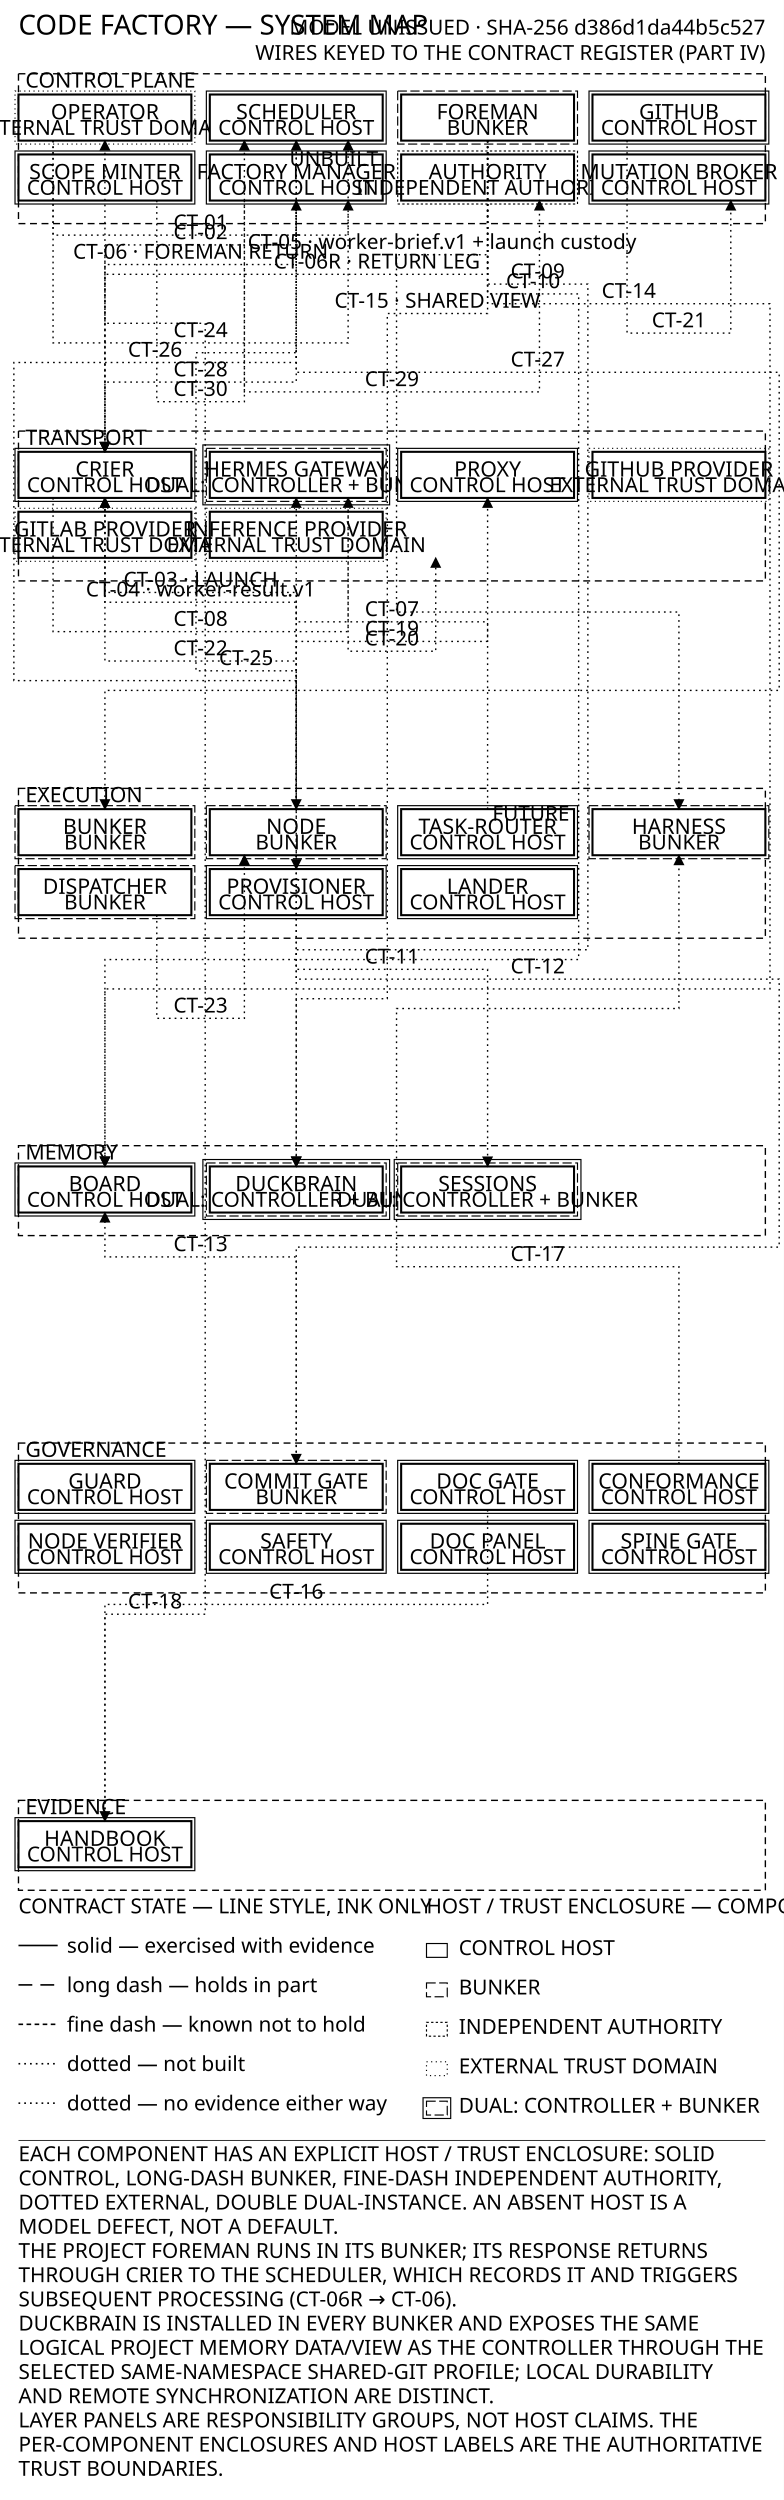
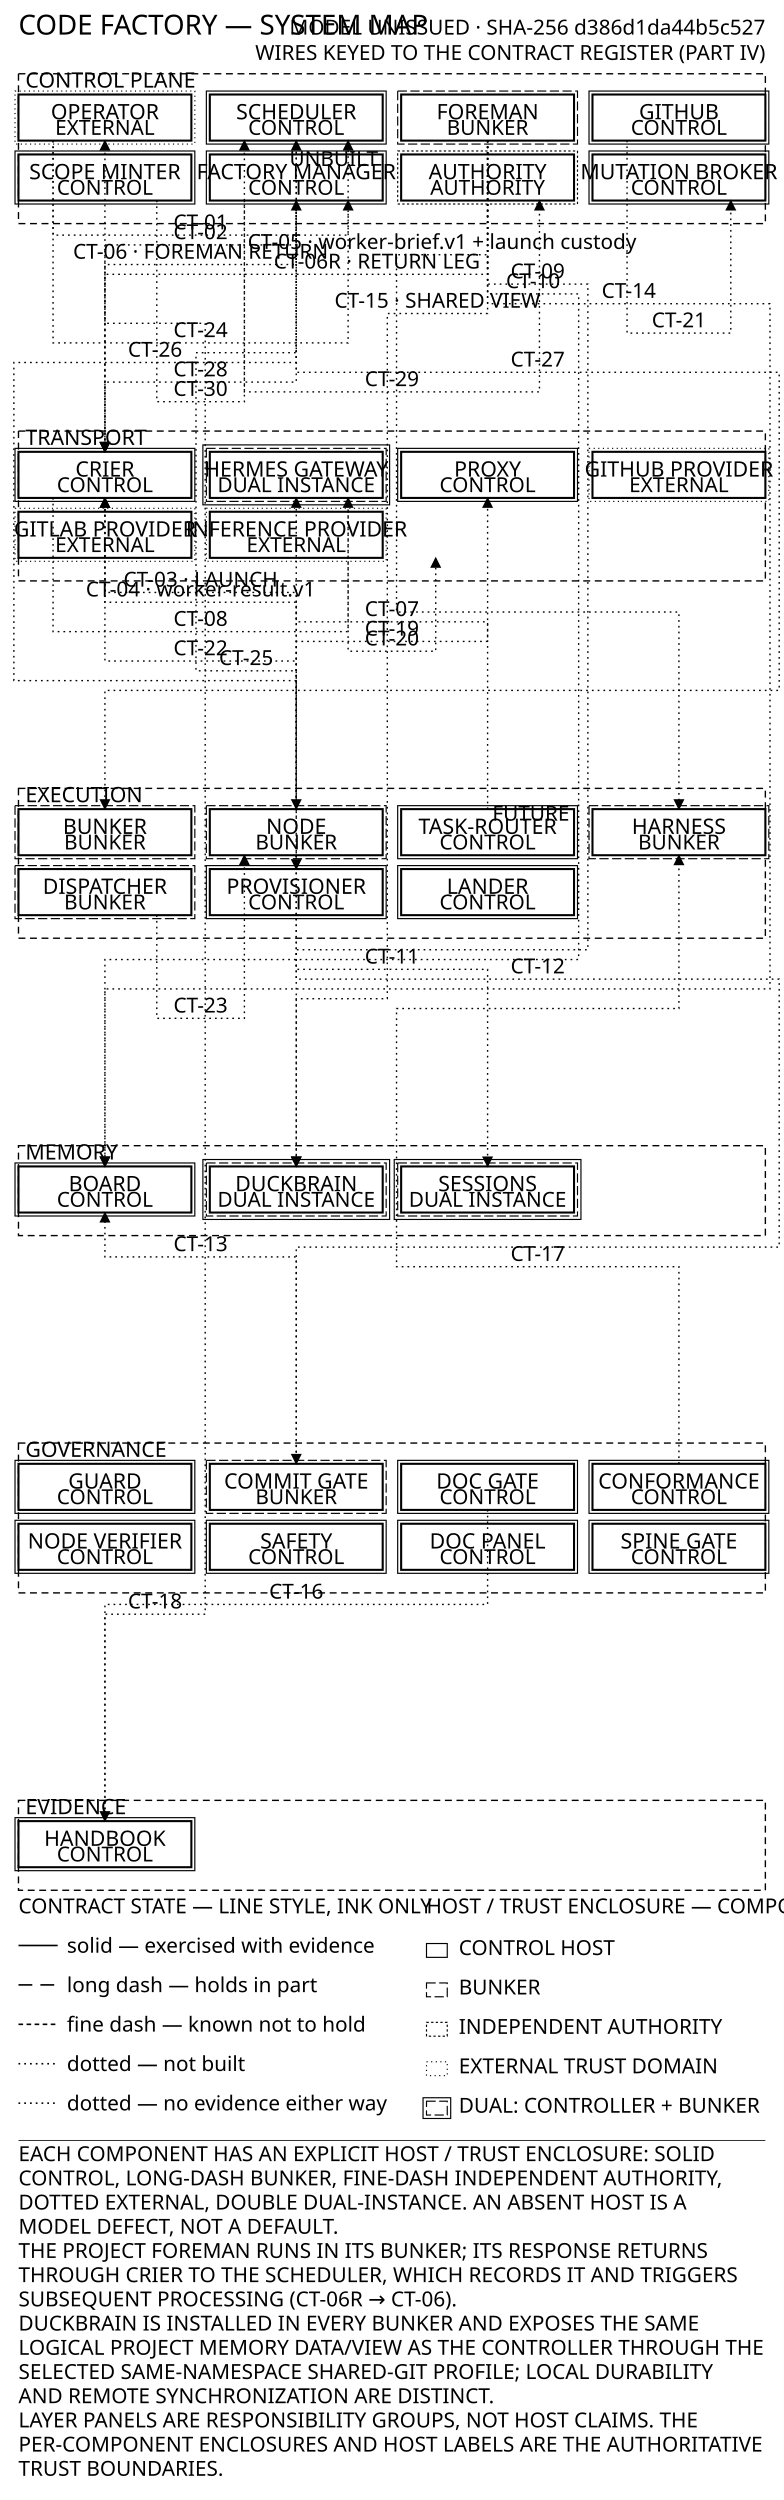
<svg xmlns="http://www.w3.org/2000/svg" width="170.0mm" height="542.2mm" viewBox="0 0 680 2169.0" preserveAspectRatio="xMidYMid meet">
  <rect width="680" height="2169.0" fill="#ffffff" />
  <defs>
    <marker id="ar" viewBox="0 0 10 10" refX="9" refY="5" markerWidth="8" markerHeight="8" orient="auto">
      <path d="M0,0 L10,5 L0,10 z" fill="#000000" />
    </marker>
  </defs>
  <g font-family="Routed Gothic Narrow, Routed Gothic, sans-serif">
    <text x="16.0" y="30.0" font-size="24.00" fill="#000000" text-anchor="start">CODE FACTORY — SYSTEM MAP</text>
    <text x="664.0" y="30.0" font-size="18.00" fill="#000000" text-anchor="end">MODEL UNISSUED · SHA-256 d386d1da44b5c527</text>
    <text x="664.0" y="52.0" font-size="18.00" fill="#000000" text-anchor="end">WIRES KEYED TO THE CONTRACT REGISTER (PART IV)</text>
    <rect x="16.0" y="64.0" width="648.0" height="130.0" fill="none" stroke="#000000" stroke-width="1.2" stroke-dasharray="6 4" />
    <text x="22.0" y="76.0" font-size="18.50" fill="#000000" text-anchor="start">CONTROL PLANE</text>
    <rect x="13.0" y="79.0" width="156.0" height="46.0" fill="none" stroke="#000000" stroke-width="1.0" stroke-dasharray="1 3" />
    <rect x="16.0" y="82.0" width="150.0" height="40.0" fill="#ffffff" stroke="#000000" stroke-width="1.8" />
    <text x="91.0" y="103.5" font-size="18.50" fill="#000000" text-anchor="middle">OPERATOR</text>
-     <text x="91.0" y="117.0" font-size="18.00" fill="#000000" text-anchor="middle">EXTERNAL TRUST DOMAIN</text>
+     <text x="91.0" y="117.0" font-size="18.00" fill="#000000" text-anchor="middle">EXTERNAL</text>
    <rect x="179.0" y="79.0" width="156.0" height="46.0" fill="none" stroke="#000000" stroke-width="1.0" />
    <rect x="182.0" y="82.0" width="150.0" height="40.0" fill="#ffffff" stroke="#000000" stroke-width="1.8" />
    <text x="257.0" y="103.5" font-size="18.50" fill="#000000" text-anchor="middle">SCHEDULER</text>
-     <text x="257.0" y="117.0" font-size="18.00" fill="#000000" text-anchor="middle">CONTROL HOST</text>
+     <text x="257.0" y="117.0" font-size="18.00" fill="#000000" text-anchor="middle">CONTROL</text>
    <rect x="345.0" y="79.0" width="156.0" height="46.0" fill="none" stroke="#000000" stroke-width="1.0" stroke-dasharray="8 3" />
    <rect x="348.0" y="82.0" width="150.0" height="40.0" fill="#ffffff" stroke="#000000" stroke-width="1.8" />
    <text x="423.0" y="103.5" font-size="18.50" fill="#000000" text-anchor="middle">FOREMAN</text>
    <text x="423.0" y="117.0" font-size="18.00" fill="#000000" text-anchor="middle">BUNKER</text>
    <rect x="511.0" y="79.0" width="156.0" height="46.0" fill="none" stroke="#000000" stroke-width="1.0" />
    <rect x="514.0" y="82.0" width="150.0" height="40.0" fill="#ffffff" stroke="#000000" stroke-width="1.8" />
    <text x="589.0" y="103.5" font-size="18.50" fill="#000000" text-anchor="middle">GITHUB</text>
-     <text x="589.0" y="117.0" font-size="18.00" fill="#000000" text-anchor="middle">CONTROL HOST</text>
+     <text x="589.0" y="117.0" font-size="18.00" fill="#000000" text-anchor="middle">CONTROL</text>
    <rect x="13.0" y="131.0" width="156.0" height="46.0" fill="none" stroke="#000000" stroke-width="1.0" />
    <rect x="16.0" y="134.0" width="150.0" height="40.0" fill="#ffffff" stroke="#000000" stroke-width="1.8" />
    <text x="91.0" y="155.5" font-size="18.50" fill="#000000" text-anchor="middle">SCOPE MINTER</text>
-     <text x="91.0" y="169.0" font-size="18.00" fill="#000000" text-anchor="middle">CONTROL HOST</text>
+     <text x="91.0" y="169.0" font-size="18.00" fill="#000000" text-anchor="middle">CONTROL</text>
    <rect x="179.0" y="131.0" width="156.0" height="46.0" fill="none" stroke="#000000" stroke-width="1.0" />
    <rect x="182.0" y="134.0" width="150.0" height="40.0" fill="#ffffff" stroke="#000000" stroke-width="1.8" />
    <text x="257.0" y="155.5" font-size="18.50" fill="#000000" text-anchor="middle">FACTORY MANAGER</text>
    <text x="328.0" y="144.0" font-size="18.00" fill="#000000" text-anchor="end">UNBUILT</text>
-     <text x="257.0" y="169.0" font-size="18.00" fill="#000000" text-anchor="middle">CONTROL HOST</text>
+     <text x="257.0" y="169.0" font-size="18.00" fill="#000000" text-anchor="middle">CONTROL</text>
    <rect x="345.0" y="131.0" width="156.0" height="46.0" fill="none" stroke="#000000" stroke-width="1.0" stroke-dasharray="2 2" />
    <rect x="348.0" y="134.0" width="150.0" height="40.0" fill="#ffffff" stroke="#000000" stroke-width="1.8" />
    <text x="423.0" y="155.5" font-size="18.50" fill="#000000" text-anchor="middle">AUTHORITY</text>
-     <text x="423.0" y="169.0" font-size="18.00" fill="#000000" text-anchor="middle">INDEPENDENT AUTHORITY</text>
+     <text x="423.0" y="169.0" font-size="18.00" fill="#000000" text-anchor="middle">AUTHORITY</text>
    <rect x="511.0" y="131.0" width="156.0" height="46.0" fill="none" stroke="#000000" stroke-width="1.0" />
    <rect x="514.0" y="134.0" width="150.0" height="40.0" fill="#ffffff" stroke="#000000" stroke-width="1.8" />
    <text x="589.0" y="155.5" font-size="18.50" fill="#000000" text-anchor="middle">MUTATION BROKER</text>
-     <text x="589.0" y="169.0" font-size="18.00" fill="#000000" text-anchor="middle">CONTROL HOST</text>
+     <text x="589.0" y="169.0" font-size="18.00" fill="#000000" text-anchor="middle">CONTROL</text>
    <rect x="16.0" y="374.0" width="648.0" height="130.0" fill="none" stroke="#000000" stroke-width="1.2" stroke-dasharray="6 4" />
    <text x="22.0" y="386.0" font-size="18.50" fill="#000000" text-anchor="start">TRANSPORT</text>
    <rect x="13.0" y="389.0" width="156.0" height="46.0" fill="none" stroke="#000000" stroke-width="1.0" />
    <rect x="16.0" y="392.0" width="150.0" height="40.0" fill="#ffffff" stroke="#000000" stroke-width="1.8" />
    <text x="91.0" y="413.5" font-size="18.50" fill="#000000" text-anchor="middle">CRIER</text>
-     <text x="91.0" y="427.0" font-size="18.00" fill="#000000" text-anchor="middle">CONTROL HOST</text>
+     <text x="91.0" y="427.0" font-size="18.00" fill="#000000" text-anchor="middle">CONTROL</text>
    <rect x="179.0" y="389.0" width="156.0" height="46.0" fill="none" stroke="#000000" stroke-width="1.0" stroke-dasharray="8 3" />
    <rect x="176.0" y="386.0" width="162.0" height="52.0" fill="none" stroke="#000000" stroke-width="1.0" />
    <rect x="182.0" y="392.0" width="150.0" height="40.0" fill="#ffffff" stroke="#000000" stroke-width="1.8" />
    <text x="257.0" y="413.5" font-size="18.50" fill="#000000" text-anchor="middle">HERMES GATEWAY</text>
-     <text x="257.0" y="427.0" font-size="18.00" fill="#000000" text-anchor="middle">DUAL: CONTROLLER + BUNKER</text>
+     <text x="257.0" y="427.0" font-size="18.00" fill="#000000" text-anchor="middle">DUAL INSTANCE</text>
    <rect x="345.0" y="389.0" width="156.0" height="46.0" fill="none" stroke="#000000" stroke-width="1.0" />
    <rect x="348.0" y="392.0" width="150.0" height="40.0" fill="#ffffff" stroke="#000000" stroke-width="1.8" />
    <text x="423.0" y="413.5" font-size="18.50" fill="#000000" text-anchor="middle">PROXY</text>
-     <text x="423.0" y="427.0" font-size="18.00" fill="#000000" text-anchor="middle">CONTROL HOST</text>
+     <text x="423.0" y="427.0" font-size="18.00" fill="#000000" text-anchor="middle">CONTROL</text>
    <rect x="511.0" y="389.0" width="156.0" height="46.0" fill="none" stroke="#000000" stroke-width="1.0" stroke-dasharray="1 3" />
    <rect x="514.0" y="392.0" width="150.0" height="40.0" fill="#ffffff" stroke="#000000" stroke-width="1.8" />
    <text x="589.0" y="413.5" font-size="18.50" fill="#000000" text-anchor="middle">GITHUB PROVIDER</text>
-     <text x="589.0" y="427.0" font-size="18.00" fill="#000000" text-anchor="middle">EXTERNAL TRUST DOMAIN</text>
+     <text x="589.0" y="427.0" font-size="18.00" fill="#000000" text-anchor="middle">EXTERNAL</text>
    <rect x="13.0" y="441.0" width="156.0" height="46.0" fill="none" stroke="#000000" stroke-width="1.0" stroke-dasharray="1 3" />
    <rect x="16.0" y="444.0" width="150.0" height="40.0" fill="#ffffff" stroke="#000000" stroke-width="1.8" />
    <text x="91.0" y="465.5" font-size="18.50" fill="#000000" text-anchor="middle">GITLAB PROVIDER</text>
-     <text x="91.0" y="479.0" font-size="18.00" fill="#000000" text-anchor="middle">EXTERNAL TRUST DOMAIN</text>
+     <text x="91.0" y="479.0" font-size="18.00" fill="#000000" text-anchor="middle">EXTERNAL</text>
    <rect x="179.0" y="441.0" width="156.0" height="46.0" fill="none" stroke="#000000" stroke-width="1.0" stroke-dasharray="1 3" />
    <rect x="182.0" y="444.0" width="150.0" height="40.0" fill="#ffffff" stroke="#000000" stroke-width="1.8" />
    <text x="257.0" y="465.5" font-size="18.50" fill="#000000" text-anchor="middle">INFERENCE PROVIDER</text>
-     <text x="257.0" y="479.0" font-size="18.00" fill="#000000" text-anchor="middle">EXTERNAL TRUST DOMAIN</text>
+     <text x="257.0" y="479.0" font-size="18.00" fill="#000000" text-anchor="middle">EXTERNAL</text>
    <rect x="16.0" y="684.0" width="648.0" height="130.0" fill="none" stroke="#000000" stroke-width="1.2" stroke-dasharray="6 4" />
    <text x="22.0" y="696.0" font-size="18.50" fill="#000000" text-anchor="start">EXECUTION</text>
    <rect x="13.0" y="699.0" width="156.0" height="46.0" fill="none" stroke="#000000" stroke-width="1.0" stroke-dasharray="8 3" />
    <rect x="16.0" y="702.0" width="150.0" height="40.0" fill="#ffffff" stroke="#000000" stroke-width="1.8" />
    <text x="91.0" y="723.5" font-size="18.50" fill="#000000" text-anchor="middle">BUNKER</text>
    <text x="91.0" y="737.0" font-size="18.00" fill="#000000" text-anchor="middle">BUNKER</text>
    <rect x="179.0" y="699.0" width="156.0" height="46.0" fill="none" stroke="#000000" stroke-width="1.0" stroke-dasharray="8 3" />
    <rect x="182.0" y="702.0" width="150.0" height="40.0" fill="#ffffff" stroke="#000000" stroke-width="1.8" />
    <text x="257.0" y="723.5" font-size="18.50" fill="#000000" text-anchor="middle">NODE</text>
    <text x="257.0" y="737.0" font-size="18.00" fill="#000000" text-anchor="middle">BUNKER</text>
    <rect x="345.0" y="699.0" width="156.0" height="46.0" fill="none" stroke="#000000" stroke-width="1.0" />
    <rect x="348.0" y="702.0" width="150.0" height="40.0" fill="#ffffff" stroke="#000000" stroke-width="1.8" />
    <text x="423.0" y="723.5" font-size="18.50" fill="#000000" text-anchor="middle">TASK-ROUTER</text>
    <text x="494.0" y="712.0" font-size="18.00" fill="#000000" text-anchor="end">FUTURE</text>
-     <text x="423.0" y="737.0" font-size="18.00" fill="#000000" text-anchor="middle">CONTROL HOST</text>
+     <text x="423.0" y="737.0" font-size="18.00" fill="#000000" text-anchor="middle">CONTROL</text>
    <rect x="511.0" y="699.0" width="156.0" height="46.0" fill="none" stroke="#000000" stroke-width="1.0" stroke-dasharray="8 3" />
    <rect x="514.0" y="702.0" width="150.0" height="40.0" fill="#ffffff" stroke="#000000" stroke-width="1.8" />
    <text x="589.0" y="723.5" font-size="18.50" fill="#000000" text-anchor="middle">HARNESS</text>
    <text x="589.0" y="737.0" font-size="18.00" fill="#000000" text-anchor="middle">BUNKER</text>
    <rect x="13.0" y="751.0" width="156.0" height="46.0" fill="none" stroke="#000000" stroke-width="1.0" stroke-dasharray="8 3" />
    <rect x="16.0" y="754.0" width="150.0" height="40.0" fill="#ffffff" stroke="#000000" stroke-width="1.8" />
    <text x="91.0" y="775.5" font-size="18.50" fill="#000000" text-anchor="middle">DISPATCHER</text>
    <text x="91.0" y="789.0" font-size="18.00" fill="#000000" text-anchor="middle">BUNKER</text>
    <rect x="179.0" y="751.0" width="156.0" height="46.0" fill="none" stroke="#000000" stroke-width="1.0" />
    <rect x="182.0" y="754.0" width="150.0" height="40.0" fill="#ffffff" stroke="#000000" stroke-width="1.8" />
    <text x="257.0" y="775.5" font-size="18.50" fill="#000000" text-anchor="middle">PROVISIONER</text>
-     <text x="257.0" y="789.0" font-size="18.00" fill="#000000" text-anchor="middle">CONTROL HOST</text>
+     <text x="257.0" y="789.0" font-size="18.00" fill="#000000" text-anchor="middle">CONTROL</text>
    <rect x="345.0" y="751.0" width="156.0" height="46.0" fill="none" stroke="#000000" stroke-width="1.0" />
    <rect x="348.0" y="754.0" width="150.0" height="40.0" fill="#ffffff" stroke="#000000" stroke-width="1.8" />
    <text x="423.0" y="775.5" font-size="18.50" fill="#000000" text-anchor="middle">LANDER</text>
-     <text x="423.0" y="789.0" font-size="18.00" fill="#000000" text-anchor="middle">CONTROL HOST</text>
+     <text x="423.0" y="789.0" font-size="18.00" fill="#000000" text-anchor="middle">CONTROL</text>
    <rect x="16.0" y="994.0" width="648.0" height="78.0" fill="none" stroke="#000000" stroke-width="1.2" stroke-dasharray="6 4" />
    <text x="22.0" y="1006.0" font-size="18.50" fill="#000000" text-anchor="start">MEMORY</text>
    <rect x="13.0" y="1009.0" width="156.0" height="46.0" fill="none" stroke="#000000" stroke-width="1.0" />
    <rect x="16.0" y="1012.0" width="150.0" height="40.0" fill="#ffffff" stroke="#000000" stroke-width="1.8" />
    <text x="91.0" y="1033.5" font-size="18.50" fill="#000000" text-anchor="middle">BOARD</text>
-     <text x="91.0" y="1047.0" font-size="18.00" fill="#000000" text-anchor="middle">CONTROL HOST</text>
+     <text x="91.0" y="1047.0" font-size="18.00" fill="#000000" text-anchor="middle">CONTROL</text>
    <rect x="179.0" y="1009.0" width="156.0" height="46.0" fill="none" stroke="#000000" stroke-width="1.0" stroke-dasharray="8 3" />
    <rect x="176.0" y="1006.0" width="162.0" height="52.0" fill="none" stroke="#000000" stroke-width="1.0" />
    <rect x="182.0" y="1012.0" width="150.0" height="40.0" fill="#ffffff" stroke="#000000" stroke-width="1.8" />
    <text x="257.0" y="1033.5" font-size="18.50" fill="#000000" text-anchor="middle">DUCKBRAIN</text>
-     <text x="257.0" y="1047.0" font-size="18.00" fill="#000000" text-anchor="middle">DUAL: CONTROLLER + BUNKER</text>
+     <text x="257.0" y="1047.0" font-size="18.00" fill="#000000" text-anchor="middle">DUAL INSTANCE</text>
    <rect x="345.0" y="1009.0" width="156.0" height="46.0" fill="none" stroke="#000000" stroke-width="1.0" stroke-dasharray="8 3" />
    <rect x="342.0" y="1006.0" width="162.0" height="52.0" fill="none" stroke="#000000" stroke-width="1.0" />
    <rect x="348.0" y="1012.0" width="150.0" height="40.0" fill="#ffffff" stroke="#000000" stroke-width="1.8" />
    <text x="423.0" y="1033.5" font-size="18.50" fill="#000000" text-anchor="middle">SESSIONS</text>
-     <text x="423.0" y="1047.0" font-size="18.00" fill="#000000" text-anchor="middle">DUAL: CONTROLLER + BUNKER</text>
+     <text x="423.0" y="1047.0" font-size="18.00" fill="#000000" text-anchor="middle">DUAL INSTANCE</text>
    <rect x="16.0" y="1252.0" width="648.0" height="130.0" fill="none" stroke="#000000" stroke-width="1.2" stroke-dasharray="6 4" />
    <text x="22.0" y="1264.0" font-size="18.50" fill="#000000" text-anchor="start">GOVERNANCE</text>
    <rect x="13.0" y="1267.0" width="156.0" height="46.0" fill="none" stroke="#000000" stroke-width="1.0" />
    <rect x="16.0" y="1270.0" width="150.0" height="40.0" fill="#ffffff" stroke="#000000" stroke-width="1.8" />
    <text x="91.0" y="1291.5" font-size="18.50" fill="#000000" text-anchor="middle">GUARD</text>
-     <text x="91.0" y="1305.0" font-size="18.00" fill="#000000" text-anchor="middle">CONTROL HOST</text>
+     <text x="91.0" y="1305.0" font-size="18.00" fill="#000000" text-anchor="middle">CONTROL</text>
    <rect x="179.0" y="1267.0" width="156.0" height="46.0" fill="none" stroke="#000000" stroke-width="1.0" stroke-dasharray="8 3" />
    <rect x="182.0" y="1270.0" width="150.0" height="40.0" fill="#ffffff" stroke="#000000" stroke-width="1.8" />
    <text x="257.0" y="1291.5" font-size="18.50" fill="#000000" text-anchor="middle">COMMIT GATE</text>
    <text x="257.0" y="1305.0" font-size="18.00" fill="#000000" text-anchor="middle">BUNKER</text>
    <rect x="345.0" y="1267.0" width="156.0" height="46.0" fill="none" stroke="#000000" stroke-width="1.0" />
    <rect x="348.0" y="1270.0" width="150.0" height="40.0" fill="#ffffff" stroke="#000000" stroke-width="1.8" />
    <text x="423.0" y="1291.5" font-size="18.50" fill="#000000" text-anchor="middle">DOC GATE</text>
-     <text x="423.0" y="1305.0" font-size="18.00" fill="#000000" text-anchor="middle">CONTROL HOST</text>
+     <text x="423.0" y="1305.0" font-size="18.00" fill="#000000" text-anchor="middle">CONTROL</text>
    <rect x="511.0" y="1267.0" width="156.0" height="46.0" fill="none" stroke="#000000" stroke-width="1.0" />
    <rect x="514.0" y="1270.0" width="150.0" height="40.0" fill="#ffffff" stroke="#000000" stroke-width="1.8" />
    <text x="589.0" y="1291.5" font-size="18.50" fill="#000000" text-anchor="middle">CONFORMANCE</text>
-     <text x="589.0" y="1305.0" font-size="18.00" fill="#000000" text-anchor="middle">CONTROL HOST</text>
+     <text x="589.0" y="1305.0" font-size="18.00" fill="#000000" text-anchor="middle">CONTROL</text>
    <rect x="13.0" y="1319.0" width="156.0" height="46.0" fill="none" stroke="#000000" stroke-width="1.0" />
    <rect x="16.0" y="1322.0" width="150.0" height="40.0" fill="#ffffff" stroke="#000000" stroke-width="1.8" />
    <text x="91.0" y="1343.5" font-size="18.50" fill="#000000" text-anchor="middle">NODE VERIFIER</text>
-     <text x="91.0" y="1357.0" font-size="18.00" fill="#000000" text-anchor="middle">CONTROL HOST</text>
+     <text x="91.0" y="1357.0" font-size="18.00" fill="#000000" text-anchor="middle">CONTROL</text>
    <rect x="179.0" y="1319.0" width="156.0" height="46.0" fill="none" stroke="#000000" stroke-width="1.0" />
    <rect x="182.0" y="1322.0" width="150.0" height="40.0" fill="#ffffff" stroke="#000000" stroke-width="1.8" />
    <text x="257.0" y="1343.5" font-size="18.50" fill="#000000" text-anchor="middle">SAFETY</text>
-     <text x="257.0" y="1357.0" font-size="18.00" fill="#000000" text-anchor="middle">CONTROL HOST</text>
+     <text x="257.0" y="1357.0" font-size="18.00" fill="#000000" text-anchor="middle">CONTROL</text>
    <rect x="345.0" y="1319.0" width="156.0" height="46.0" fill="none" stroke="#000000" stroke-width="1.0" />
    <rect x="348.0" y="1322.0" width="150.0" height="40.0" fill="#ffffff" stroke="#000000" stroke-width="1.8" />
    <text x="423.0" y="1343.5" font-size="18.50" fill="#000000" text-anchor="middle">DOC PANEL</text>
-     <text x="423.0" y="1357.0" font-size="18.00" fill="#000000" text-anchor="middle">CONTROL HOST</text>
+     <text x="423.0" y="1357.0" font-size="18.00" fill="#000000" text-anchor="middle">CONTROL</text>
    <rect x="511.0" y="1319.0" width="156.0" height="46.0" fill="none" stroke="#000000" stroke-width="1.0" />
    <rect x="514.0" y="1322.0" width="150.0" height="40.0" fill="#ffffff" stroke="#000000" stroke-width="1.8" />
    <text x="589.0" y="1343.5" font-size="18.50" fill="#000000" text-anchor="middle">SPINE GATE</text>
-     <text x="589.0" y="1357.0" font-size="18.00" fill="#000000" text-anchor="middle">CONTROL HOST</text>
+     <text x="589.0" y="1357.0" font-size="18.00" fill="#000000" text-anchor="middle">CONTROL</text>
    <rect x="16.0" y="1562.0" width="648.0" height="78.0" fill="none" stroke="#000000" stroke-width="1.2" stroke-dasharray="6 4" />
    <text x="22.0" y="1574.0" font-size="18.50" fill="#000000" text-anchor="start">EVIDENCE</text>
    <rect x="13.0" y="1577.0" width="156.0" height="46.0" fill="none" stroke="#000000" stroke-width="1.0" />
    <rect x="16.0" y="1580.0" width="150.0" height="40.0" fill="#ffffff" stroke="#000000" stroke-width="1.8" />
    <text x="91.0" y="1601.5" font-size="18.50" fill="#000000" text-anchor="middle">HANDBOOK</text>
-     <text x="91.0" y="1615.0" font-size="18.00" fill="#000000" text-anchor="middle">CONTROL HOST</text>
+     <text x="91.0" y="1615.0" font-size="18.00" fill="#000000" text-anchor="middle">CONTROL</text>
    <polyline points="46.0,122.0 46.0,204.0 302.0,204.0 302.0,122.0" fill="none" stroke="#000000" stroke-width="1.2" stroke-dasharray="1.5 3.5" marker-end="url(#ar)" />
    <text x="174.0" y="199.0" font-size="18.00" fill="#000000" text-anchor="middle">CT-01</text>
    <polyline points="257.0,122.0 257.0,212.5 91.0,212.5 91.0,392.0" fill="none" stroke="#000000" stroke-width="1.2" stroke-dasharray="1.5 3.5" marker-end="url(#ar)" />
    <text x="174.0" y="207.5" font-size="18.00" fill="#000000" text-anchor="middle">CT-02</text>
    <polyline points="91.0,432.0 91.0,514.0 257.0,514.0 257.0,702.0" fill="none" stroke="#000000" stroke-width="1.2" stroke-dasharray="1.5 3.5" marker-end="url(#ar)" />
    <text x="174.0" y="509.0" font-size="18.00" fill="#000000" text-anchor="middle">CT-03 · LAUNCH</text>
    <polyline points="257.0,702.0 257.0,522.5 91.0,522.5 91.0,432.0" fill="none" stroke="#000000" stroke-width="1.2" stroke-dasharray="1.5 3.5" marker-end="url(#ar)" />
    <text x="174.0" y="517.5" font-size="18.00" fill="#000000" text-anchor="middle">CT-04 · worker-result.v1</text>
    <polyline points="423.0,122.0 423.0,221.0 344.0,221.0 344.0,531.0 589.0,531.0 589.0,702.0" fill="none" stroke="#000000" stroke-width="1.2" stroke-dasharray="1.5 3.5" marker-end="url(#ar)" />
    <text x="383.5" y="216.0" font-size="18.00" fill="#000000" text-anchor="middle">CT-05 · worker-brief.v1 + launch custody</text>
    <polyline points="91.0,392.0 91.0,229.5 257.0,229.5 257.0,122.0" fill="none" stroke="#000000" stroke-width="1.2" stroke-dasharray="1.5 3.5" marker-end="url(#ar)" />
    <text x="174.0" y="224.5" font-size="18.00" fill="#000000" text-anchor="middle">CT-06 · FOREMAN RETURN</text>
    <polyline points="423.0,122.0 423.0,238.0 91.0,238.0 91.0,392.0" fill="none" stroke="#000000" stroke-width="1.2" stroke-dasharray="1.5 3.5" marker-end="url(#ar)" />
    <text x="327.0" y="233.0" font-size="18.00" fill="#000000" text-anchor="middle">CT-06R · RETURN LEG</text>
    <polyline points="423.0,702.0 423.0,539.5 257.0,539.5 257.0,432.0" fill="none" stroke="#000000" stroke-width="1.2" stroke-dasharray="1.5 3.5" marker-end="url(#ar)" />
    <text x="340.0" y="534.5" font-size="18.00" fill="#000000" text-anchor="middle">CT-07</text>
    <polyline points="46.0,432.0 46.0,548.0 302.0,548.0 302.0,432.0" fill="none" stroke="#000000" stroke-width="1.2" stroke-dasharray="1.5 3.5" marker-end="url(#ar)" />
    <text x="174.0" y="543.0" font-size="18.00" fill="#000000" text-anchor="middle">CT-08</text>
    <polyline points="423.0,122.0 423.0,246.5 510.0,246.5 510.0,824.0 257.0,824.0 257.0,1012.0" fill="none" stroke="#000000" stroke-width="1.2" stroke-dasharray="1.5 3.5" marker-end="url(#ar)" />
    <text x="466.5" y="241.5" font-size="18.00" fill="#000000" text-anchor="middle">CT-09</text>
    <polyline points="423.0,122.0 423.0,255.0 502.0,255.0 502.0,832.5 91.0,832.5 91.0,1012.0" fill="none" stroke="#000000" stroke-width="1.2" stroke-dasharray="1.5 3.5" marker-end="url(#ar)" />
    <text x="462.5" y="250.0" font-size="18.00" fill="#000000" text-anchor="middle">CT-10</text>
    <polyline points="257.0,742.0 257.0,841.0 423.0,841.0 423.0,1012.0" fill="none" stroke="#000000" stroke-width="1.2" stroke-dasharray="1.5 3.5" marker-end="url(#ar)" />
    <text x="340.0" y="836.0" font-size="18.00" fill="#000000" text-anchor="middle">CT-11</text>
    <polyline points="257.0,742.0 257.0,849.5 676.0,849.5 676.0,1082.0 257.0,1082.0 257.0,1270.0" fill="none" stroke="#000000" stroke-width="1.2" stroke-dasharray="1.5 3.5" marker-end="url(#ar)" />
    <text x="466.5" y="844.5" font-size="18.00" fill="#000000" text-anchor="middle">CT-12</text>
    <polyline points="257.0,1270.0 257.0,1090.5 91.0,1090.5 91.0,1052.0" fill="none" stroke="#000000" stroke-width="1.2" stroke-dasharray="1.5 3.5" marker-end="url(#ar)" />
    <text x="174.0" y="1085.5" font-size="18.00" fill="#000000" text-anchor="middle">CT-13</text>
    <polyline points="423.0,122.0 423.0,263.5 668.0,263.5 668.0,858.0 91.0,858.0 91.0,1012.0" fill="none" stroke="#000000" stroke-width="1.2" stroke-dasharray="1.5 3.5" marker-end="url(#ar)" />
    <text x="545.5" y="258.5" font-size="18.00" fill="#000000" text-anchor="middle">CT-14</text>
    <polyline points="423.0,122.0 423.0,272.0 336.0,272.0 336.0,866.5 257.0,866.5 257.0,1012.0" fill="none" stroke="#000000" stroke-width="1.2" stroke-dasharray="1.5 3.5" marker-end="url(#ar)" />
    <text x="379.5" y="267.0" font-size="18.00" fill="#000000" text-anchor="middle">CT-15 · SHARED VIEW</text>
    <polyline points="423.0,1310.0 423.0,1392.0 91.0,1392.0 91.0,1580.0" fill="none" stroke="#000000" stroke-width="1.2" stroke-dasharray="1.5 3.5" marker-end="url(#ar)" />
    <text x="257.0" y="1387.0" font-size="18.00" fill="#000000" text-anchor="middle">CT-16</text>
    <polyline points="589.0,1270.0 589.0,1099.0 344.0,1099.0 344.0,875.0 589.0,875.0 589.0,742.0" fill="none" stroke="#000000" stroke-width="1.2" stroke-dasharray="1.5 3.5" marker-end="url(#ar)" />
    <text x="466.5" y="1094.0" font-size="18.00" fill="#000000" text-anchor="middle">CT-17</text>
    <polyline points="91.0,1580.0 91.0,1400.5 178.0,1400.5 178.0,280.5 91.0,280.5 91.0,122.0" fill="none" stroke="#000000" stroke-width="1.2" stroke-dasharray="1.5 3.5" marker-end="url(#ar)" />
    <text x="134.5" y="1395.5" font-size="18.00" fill="#000000" text-anchor="middle">CT-18</text>
    <polyline points="257.0,702.0 257.0,556.5 423.0,556.5 423.0,432.0" fill="none" stroke="#000000" stroke-width="1.2" stroke-dasharray="1.5 3.5" marker-end="url(#ar)" />
    <text x="340.0" y="551.5" font-size="18.00" fill="#000000" text-anchor="middle">CT-19</text>
    <polyline points="302.0,432.0 302.0,565.0 378.0,565.0 378.0,484.0" fill="none" stroke="#000000" stroke-width="1.2" stroke-dasharray="1.5 3.5" marker-end="url(#ar)" />
    <text x="340.0" y="560.0" font-size="18.00" fill="#000000" text-anchor="middle">CT-20</text>
    <polyline points="544.0,122.0 544.0,289.0 634.0,289.0 634.0,174.0" fill="none" stroke="#000000" stroke-width="1.2" stroke-dasharray="1.5 3.5" marker-end="url(#ar)" />
    <text x="589.0" y="284.0" font-size="18.00" fill="#000000" text-anchor="middle">CT-21</text>
    <polyline points="257.0,702.0 257.0,573.5 91.0,573.5 91.0,432.0" fill="none" stroke="#000000" stroke-width="1.2" stroke-dasharray="1.5 3.5" marker-end="url(#ar)" />
    <text x="174.0" y="568.5" font-size="18.00" fill="#000000" text-anchor="middle">CT-22</text>
    <polyline points="136.0,794.0 136.0,883.5 212.0,883.5 212.0,742.0" fill="none" stroke="#000000" stroke-width="1.2" stroke-dasharray="1.5 3.5" marker-end="url(#ar)" />
    <text x="174.0" y="878.5" font-size="18.00" fill="#000000" text-anchor="middle">CT-23</text>
    <polyline points="46.0,122.0 46.0,297.5 302.0,297.5 302.0,174.0" fill="none" stroke="#000000" stroke-width="1.2" stroke-dasharray="1.5 3.5" marker-end="url(#ar)" />
    <text x="174.0" y="292.5" font-size="18.00" fill="#000000" text-anchor="middle">CT-24</text>
    <polyline points="257.0,754.0 257.0,582.0 170.0,582.0 170.0,306.0 257.0,306.0 257.0,174.0" fill="none" stroke="#000000" stroke-width="1.2" stroke-dasharray="1.5 3.5" marker-end="url(#ar)" />
    <text x="213.5" y="577.0" font-size="18.00" fill="#000000" text-anchor="middle">CT-25</text>
    <polyline points="257.0,174.0 257.0,314.5 12.0,314.5 12.0,590.5 257.0,590.5 257.0,754.0" fill="none" stroke="#000000" stroke-width="1.2" stroke-dasharray="1.5 3.5" marker-end="url(#ar)" />
    <text x="134.5" y="309.5" font-size="18.00" fill="#000000" text-anchor="middle">CT-26</text>
    <polyline points="257.0,174.0 257.0,323.0 676.0,323.0 676.0,599.0 91.0,599.0 91.0,702.0" fill="none" stroke="#000000" stroke-width="1.2" stroke-dasharray="1.5 3.5" marker-end="url(#ar)" />
    <text x="466.5" y="318.0" font-size="18.00" fill="#000000" text-anchor="middle">CT-27</text>
    <polyline points="257.0,174.0 257.0,331.5 91.0,331.5 91.0,392.0" fill="none" stroke="#000000" stroke-width="1.2" stroke-dasharray="1.5 3.5" marker-end="url(#ar)" />
    <text x="174.0" y="326.5" font-size="18.00" fill="#000000" text-anchor="middle">CT-28</text>
    <polyline points="212.0,174.0 212.0,340.0 468.0,340.0 468.0,174.0" fill="none" stroke="#000000" stroke-width="1.2" stroke-dasharray="1.5 3.5" marker-end="url(#ar)" />
    <text x="340.0" y="335.0" font-size="18.00" fill="#000000" text-anchor="middle">CT-29</text>
    <polyline points="136.0,174.0 136.0,348.5 212.0,348.5 212.0,122.0" fill="none" stroke="#000000" stroke-width="1.2" stroke-dasharray="1.5 3.5" marker-end="url(#ar)" />
    <text x="174.0" y="343.5" font-size="18.00" fill="#000000" text-anchor="middle">CT-30</text>
    <text x="16.0" y="1660.0" font-size="18.00" fill="#000000" text-anchor="start">CONTRACT STATE — LINE STYLE, INK ONLY</text>
    <polyline points="16.0,1687.9 50.0,1687.9" fill="none" stroke="#000000" stroke-width="1.4" />
    <text x="58.0" y="1694.2" font-size="18.00" fill="#000000" text-anchor="start">solid — exercised with evidence</text>
    <polyline points="16.0,1722.1 50.0,1722.1" fill="none" stroke="#000000" stroke-width="1.4" stroke-dasharray="12 7" />
    <text x="58.0" y="1728.4" font-size="18.00" fill="#000000" text-anchor="start">long dash — holds in part</text>
    <polyline points="16.0,1756.3 50.0,1756.3" fill="none" stroke="#000000" stroke-width="1.4" stroke-dasharray="4 3" />
    <text x="58.0" y="1762.6" font-size="18.00" fill="#000000" text-anchor="start">fine dash — known not to hold</text>
    <polyline points="16.0,1790.5 50.0,1790.5" fill="none" stroke="#000000" stroke-width="1.4" stroke-dasharray="1.5 3.5" />
    <text x="58.0" y="1796.8" font-size="18.00" fill="#000000" text-anchor="start">dotted — not built</text>
    <polyline points="16.0,1824.7 50.0,1824.7" fill="none" stroke="#000000" stroke-width="1.4" stroke-dasharray="1.5 3.5" />
    <text x="58.0" y="1831.0" font-size="18.00" fill="#000000" text-anchor="start">dotted — no evidence either way</text>
    <text x="370.0" y="1660.0" font-size="18.00" fill="#000000" text-anchor="start">HOST / TRUST ENCLOSURE — COMPONENT BOUNDARY</text>
    <rect x="370" y="1686.2" width="18" height="12" fill="none" stroke="#000000" stroke-width="1.0" />
    <text x="398.0" y="1696.2" font-size="18.00" fill="#000000" text-anchor="start">CONTROL HOST</text>
    <rect x="370" y="1720.4" width="18" height="12" fill="none" stroke="#000000" stroke-width="1.0" stroke-dasharray="8 3" />
    <text x="398.0" y="1730.4" font-size="18.00" fill="#000000" text-anchor="start">BUNKER</text>
    <rect x="370" y="1754.6" width="18" height="12" fill="none" stroke="#000000" stroke-width="1.0" stroke-dasharray="2 2" />
    <text x="398.0" y="1764.6" font-size="18.00" fill="#000000" text-anchor="start">INDEPENDENT AUTHORITY</text>
    <rect x="370" y="1788.8" width="18" height="12" fill="none" stroke="#000000" stroke-width="1.0" stroke-dasharray="1 3" />
    <text x="398.0" y="1798.8" font-size="18.00" fill="#000000" text-anchor="start">EXTERNAL TRUST DOMAIN</text>
    <rect x="370" y="1823.0" width="18" height="12" fill="none" stroke="#000000" stroke-width="1.0" stroke-dasharray="8 3" />
    <rect x="367" y="1820.0" width="24" height="18" fill="none" stroke="#000000" stroke-width="1.0" />
    <text x="398.0" y="1833.0" font-size="18.00" fill="#000000" text-anchor="start">DUAL: CONTROLLER + BUNKER</text>
    <polyline points="16.0,1857.0 664.0,1857.0" fill="none" stroke="#000000" stroke-width="0.7" />
    <text x="16.0" y="1875.0" font-size="18.00" fill="#000000" text-anchor="start">EACH COMPONENT HAS AN EXPLICIT HOST / TRUST ENCLOSURE: SOLID</text>
    <text x="16.0" y="1896.0" font-size="18.00" fill="#000000" text-anchor="start">CONTROL, LONG-DASH BUNKER, FINE-DASH INDEPENDENT AUTHORITY,</text>
    <text x="16.0" y="1917.0" font-size="18.00" fill="#000000" text-anchor="start">DOTTED EXTERNAL, DOUBLE DUAL-INSTANCE. AN ABSENT HOST IS A</text>
    <text x="16.0" y="1938.0" font-size="18.00" fill="#000000" text-anchor="start">MODEL DEFECT, NOT A DEFAULT.</text>
    <text x="16.0" y="1959.0" font-size="18.00" fill="#000000" text-anchor="start">THE PROJECT FOREMAN RUNS IN ITS BUNKER; ITS RESPONSE RETURNS</text>
    <text x="16.0" y="1980.0" font-size="18.00" fill="#000000" text-anchor="start">THROUGH CRIER TO THE SCHEDULER, WHICH RECORDS IT AND TRIGGERS</text>
    <text x="16.0" y="2001.0" font-size="18.00" fill="#000000" text-anchor="start">SUBSEQUENT PROCESSING (CT-06R → CT-06).</text>
    <text x="16.0" y="2022.0" font-size="18.00" fill="#000000" text-anchor="start">DUCKBRAIN IS INSTALLED IN EVERY BUNKER AND EXPOSES THE SAME</text>
    <text x="16.0" y="2043.0" font-size="18.00" fill="#000000" text-anchor="start">LOGICAL PROJECT MEMORY DATA/VIEW AS THE CONTROLLER THROUGH THE</text>
    <text x="16.0" y="2064.0" font-size="18.00" fill="#000000" text-anchor="start">SELECTED SAME-NAMESPACE SHARED-GIT PROFILE; LOCAL DURABILITY</text>
    <text x="16.0" y="2085.0" font-size="18.00" fill="#000000" text-anchor="start">AND REMOTE SYNCHRONIZATION ARE DISTINCT.</text>
    <text x="16.0" y="2106.0" font-size="18.00" fill="#000000" text-anchor="start">LAYER PANELS ARE RESPONSIBILITY GROUPS, NOT HOST CLAIMS. THE</text>
    <text x="16.0" y="2127.0" font-size="18.00" fill="#000000" text-anchor="start">PER-COMPONENT ENCLOSURES AND HOST LABELS ARE THE AUTHORITATIVE</text>
    <text x="16.0" y="2148.0" font-size="18.00" fill="#000000" text-anchor="start">TRUST BOUNDARIES.</text>
  </g>
</svg>
